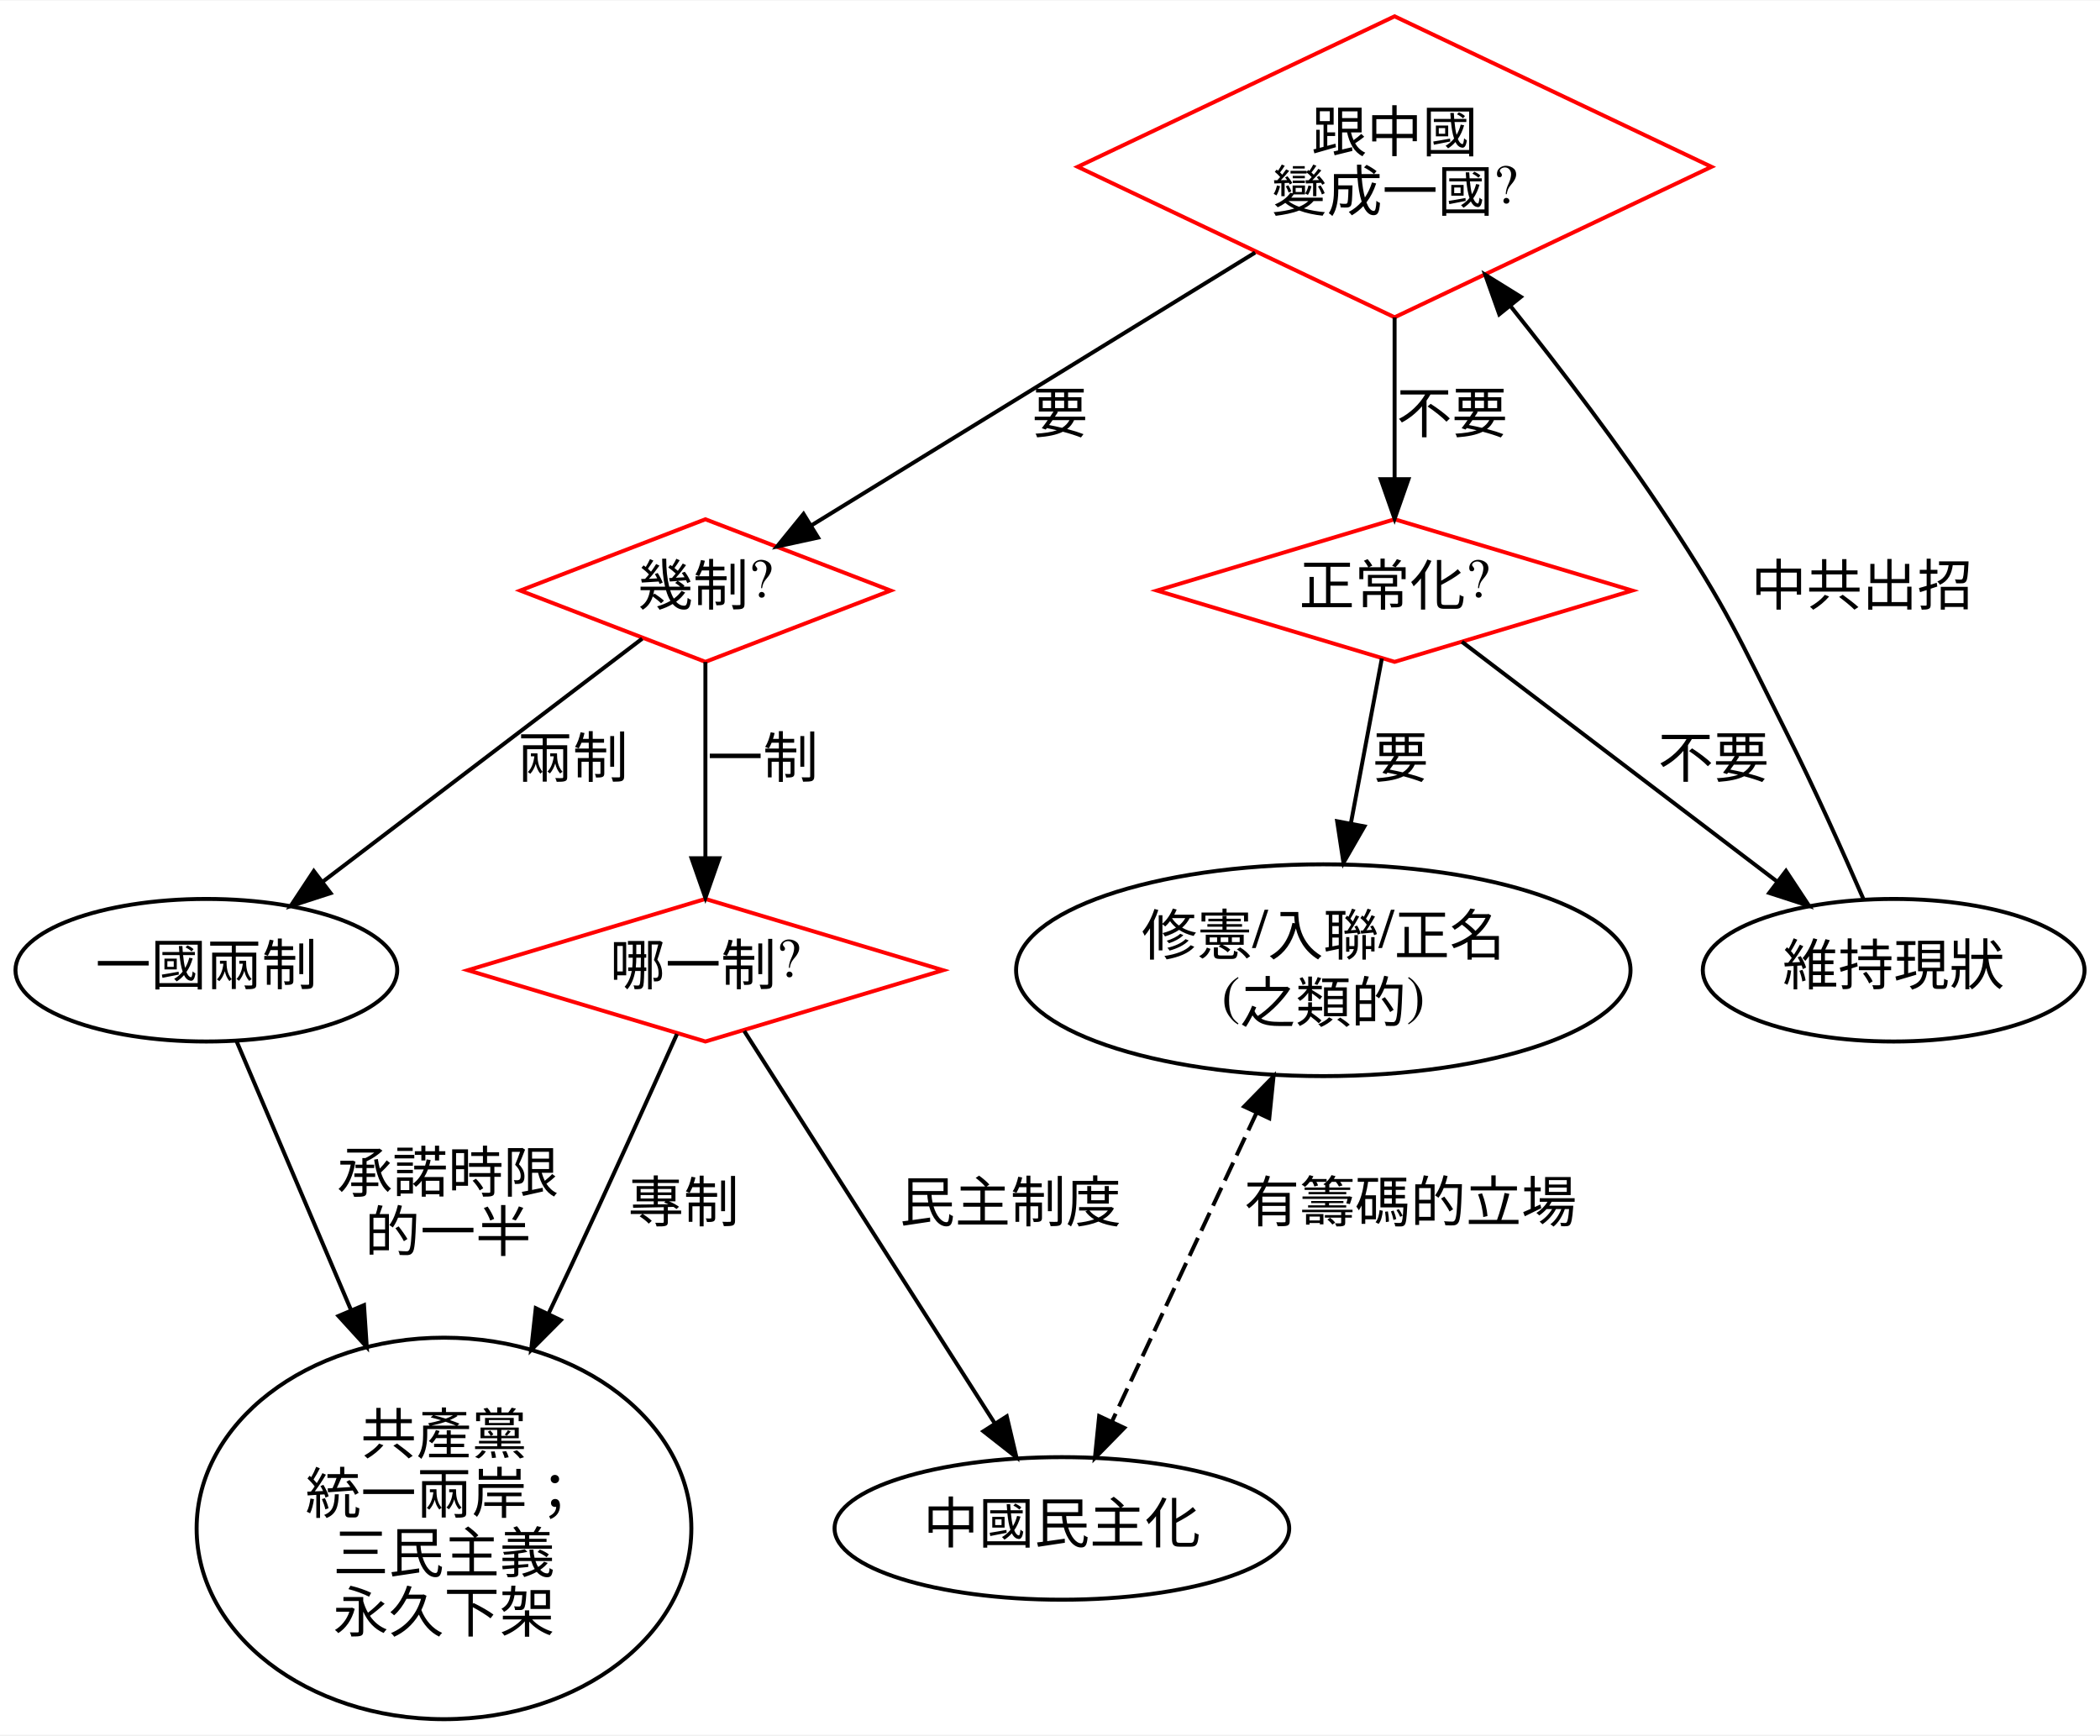
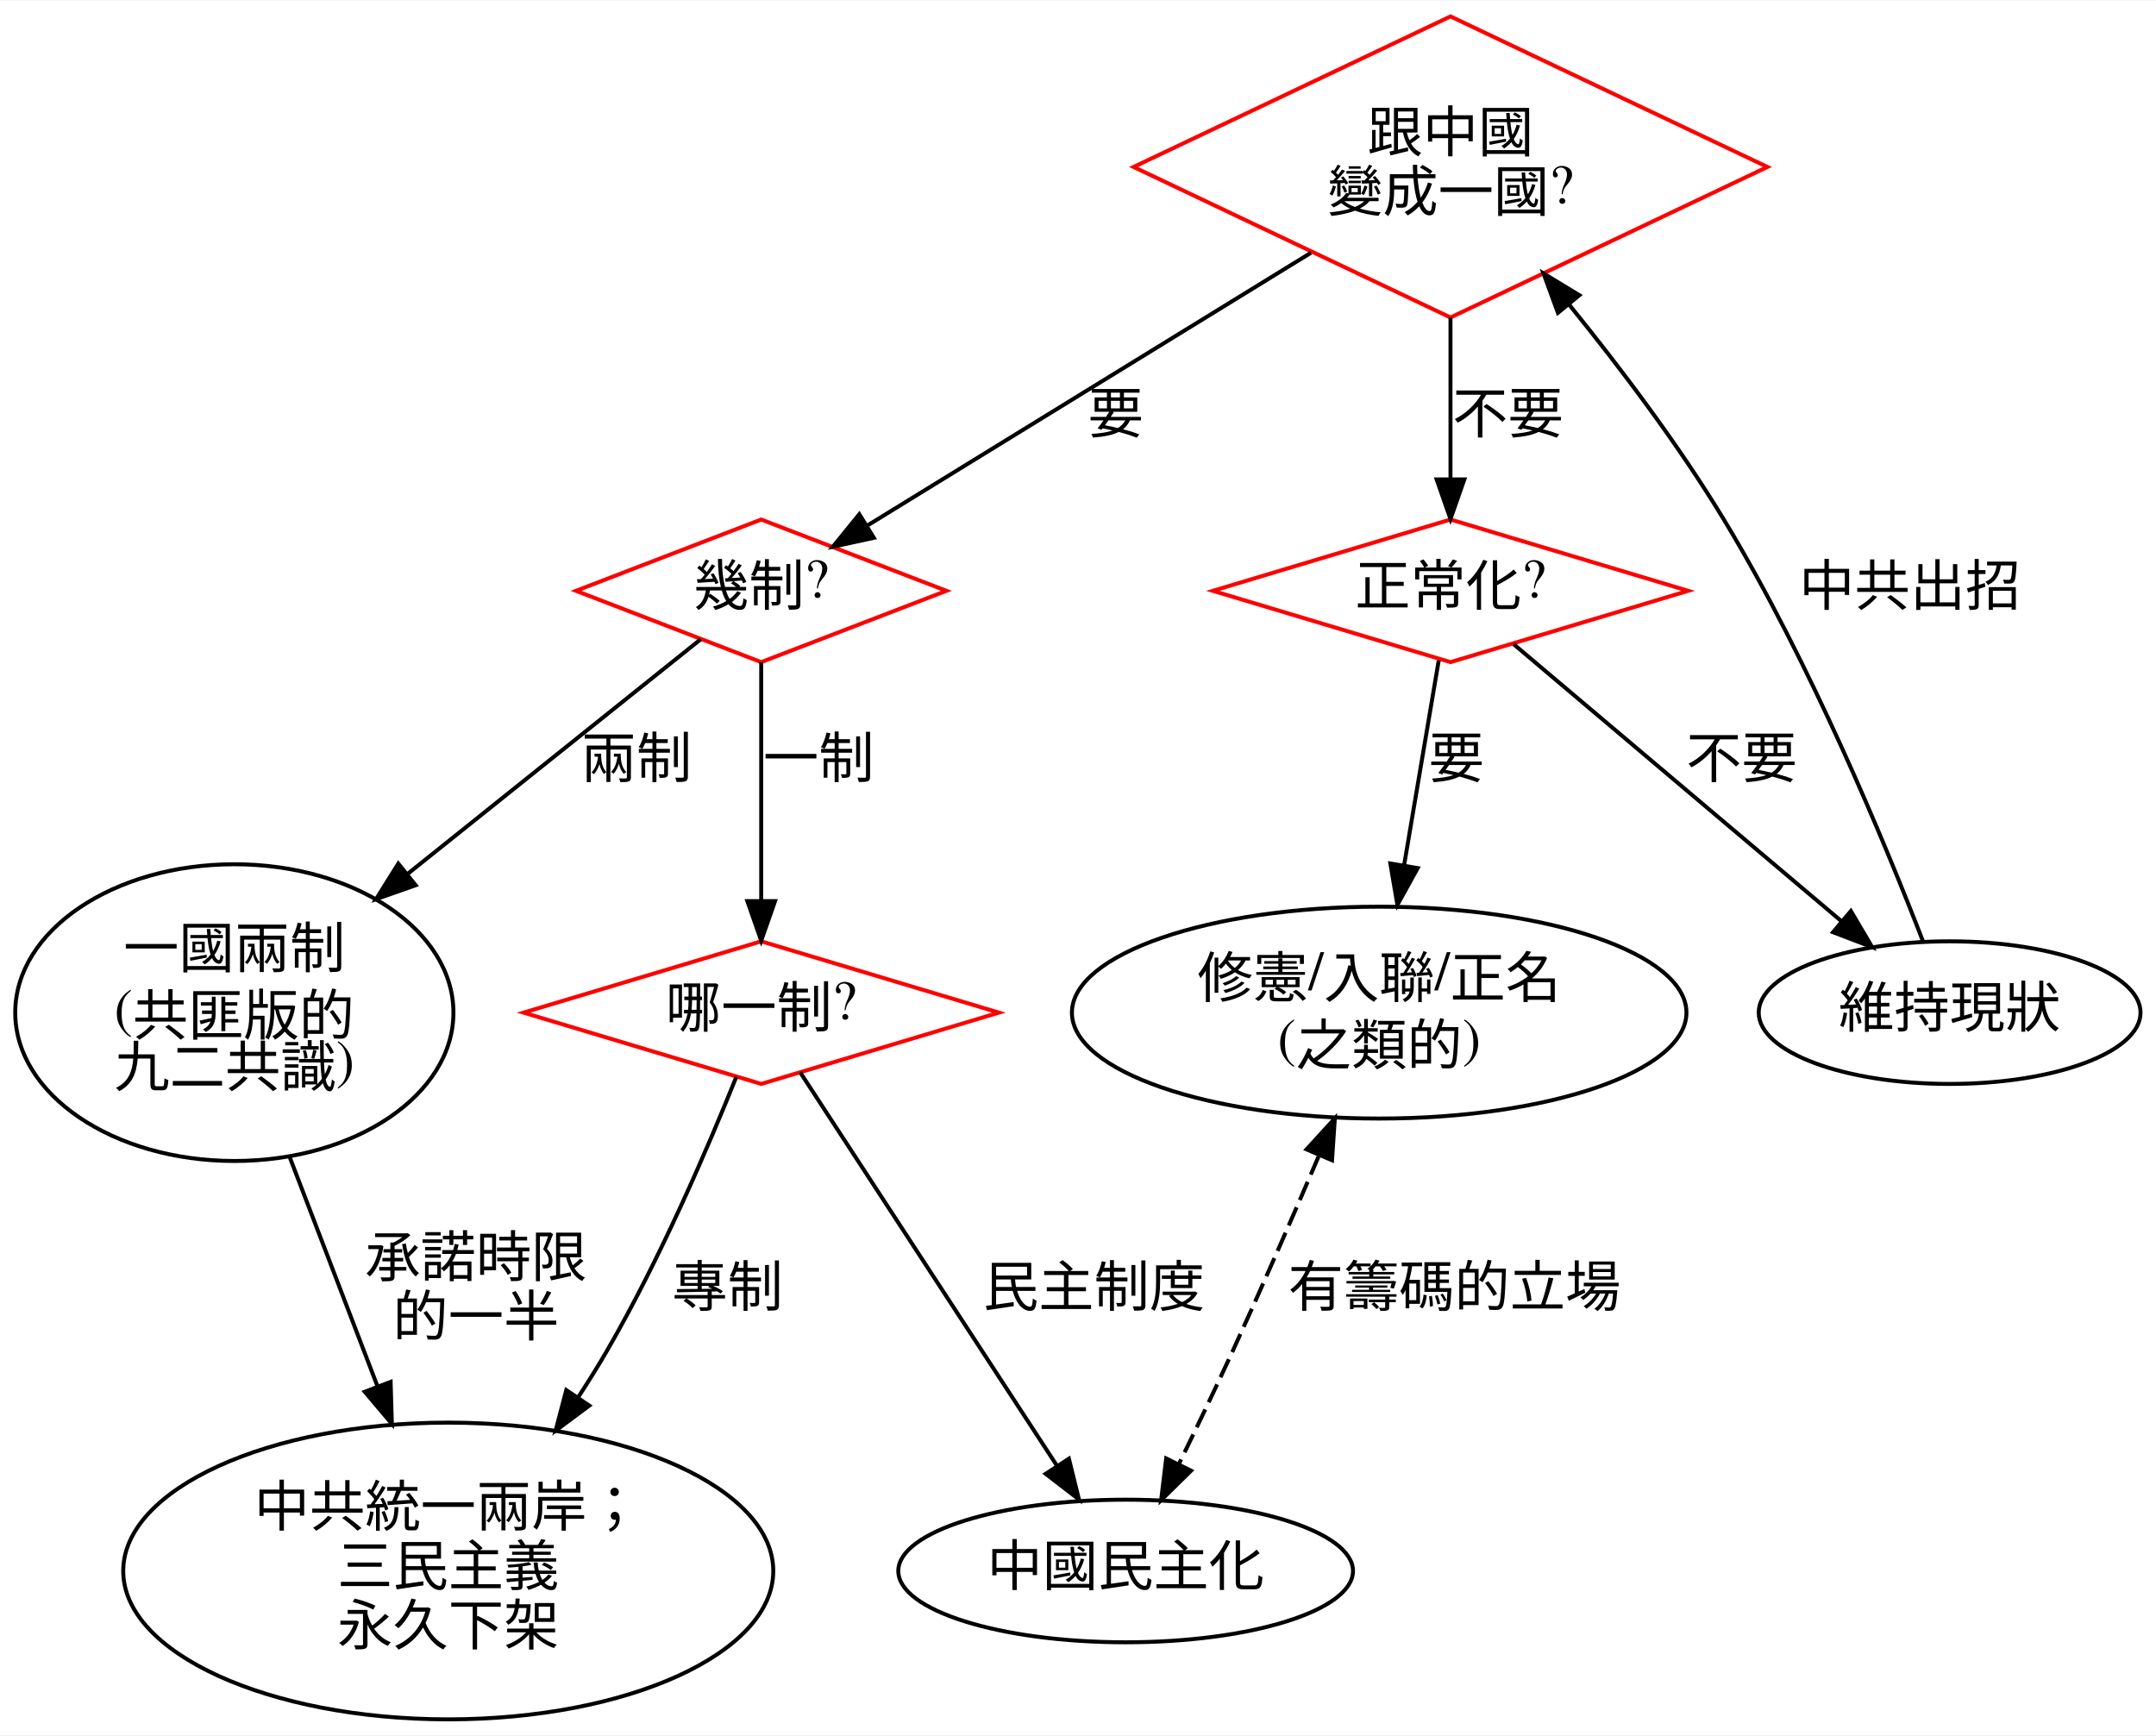
- <svg xmlns="http://www.w3.org/2000/svg" width="530pt" height="438pt" viewBox="0.00 0.00 530.19 437.91">
+ <svg xmlns="http://www.w3.org/2000/svg" width="544pt" height="438pt" viewBox="0.00 0.00 544.25 437.91">
  <g id="graph0" class="graph" transform="scale(1 1) rotate(0) translate(4 433.9066)">
-     <polygon fill="#ffffff" stroke="transparent" points="-4,4 -4,-433.907 526.192,-433.907 526.192,4 -4,4" />
+     <polygon fill="#ffffff" stroke="transparent" points="-4,4 -4,-433.907 540.25,-433.907 540.25,4 -4,4" />
    <g id="node1" class="node">
-       <polygon fill="none" stroke="#ff0000" points="348.096,-429.907 268.096,-391.907 348.096,-353.907 428.096,-391.907 348.096,-429.907" />
-       <text text-anchor="middle" x="348.096" y="-395.707" font-family="Times,serif" font-size="14.00" fill="#000000">跟中國</text>
-       <text text-anchor="middle" x="348.096" y="-380.707" font-family="Times,serif" font-size="14.00" fill="#000000">變成一國?</text>
+       <polygon fill="none" stroke="#ff0000" points="362.154,-429.907 282.154,-391.907 362.154,-353.907 442.154,-391.907 362.154,-429.907" />
+       <text text-anchor="middle" x="362.154" y="-395.707" font-family="Times,serif" font-size="14.00" fill="#000000">跟中國</text>
+       <text text-anchor="middle" x="362.154" y="-380.707" font-family="Times,serif" font-size="14.00" fill="#000000">變成一國?</text>
    </g>
    <g id="node2" class="node">
-       <polygon fill="none" stroke="#ff0000" points="174.096,-302.907 127.341,-284.907 174.096,-266.907 220.85,-284.907 174.096,-302.907" />
-       <text text-anchor="middle" x="174.096" y="-281.207" font-family="Times,serif" font-size="14.00" fill="#000000">幾制?</text>
+       <polygon fill="none" stroke="#ff0000" points="188.154,-302.907 141.4,-284.907 188.154,-266.907 234.909,-284.907 188.154,-302.907" />
+       <text text-anchor="middle" x="188.154" y="-281.207" font-family="Times,serif" font-size="14.00" fill="#000000">幾制?</text>
    </g>
    <g id="edge2" class="edge">
-       <path fill="none" stroke="#000000" d="M312.884,-370.254C279.767,-349.888 230.907,-319.842 200.865,-301.368" />
-       <polygon fill="#000000" stroke="#000000" points="202.535,-298.286 192.184,-296.03 198.869,-304.249 202.535,-298.286" />
-       <text text-anchor="middle" x="263.596" y="-324.707" font-family="Times,serif" font-size="14.00" fill="#000000">要</text>
+       <path fill="none" stroke="#000000" d="M326.943,-370.254C293.825,-349.888 244.966,-319.842 214.923,-301.368" />
+       <polygon fill="#000000" stroke="#000000" points="216.594,-298.286 206.242,-296.03 212.927,-304.249 216.594,-298.286" />
+       <text text-anchor="middle" x="277.654" y="-324.707" font-family="Times,serif" font-size="14.00" fill="#000000">要</text>
    </g>
    <g id="node3" class="node">
-       <polygon fill="none" stroke="#ff0000" points="348.096,-302.907 288.104,-284.907 348.096,-266.907 408.087,-284.907 348.096,-302.907" />
-       <text text-anchor="middle" x="348.096" y="-281.207" font-family="Times,serif" font-size="14.00" fill="#000000">正常化?</text>
+       <polygon fill="none" stroke="#ff0000" points="362.154,-302.907 302.163,-284.907 362.154,-266.907 422.146,-284.907 362.154,-302.907" />
+       <text text-anchor="middle" x="362.154" y="-281.207" font-family="Times,serif" font-size="14.00" fill="#000000">正常化?</text>
    </g>
    <g id="edge1" class="edge">
-       <path fill="none" stroke="#000000" d="M348.096,-353.881C348.096,-340.501 348.096,-325.708 348.096,-313.264" />
-       <polygon fill="#000000" stroke="#000000" points="351.596,-313.027 348.096,-303.027 344.596,-313.027 351.596,-313.027" />
-       <text text-anchor="middle" x="362.596" y="-324.707" font-family="Times,serif" font-size="14.00" fill="#000000">不要</text>
+       <path fill="none" stroke="#000000" d="M362.154,-353.881C362.154,-340.501 362.154,-325.708 362.154,-313.264" />
+       <polygon fill="#000000" stroke="#000000" points="365.654,-313.027 362.154,-303.027 358.654,-313.027 365.654,-313.027" />
+       <text text-anchor="middle" x="376.654" y="-324.707" font-family="Times,serif" font-size="14.00" fill="#000000">不要</text>
    </g>
    <g id="node4" class="node">
-       <polygon fill="none" stroke="#ff0000" points="174.096,-207.037 114.104,-189.037 174.096,-171.037 234.087,-189.037 174.096,-207.037" />
-       <text text-anchor="middle" x="174.096" y="-185.337" font-family="Times,serif" font-size="14.00" fill="#000000">哪一制?</text>
+       <polygon fill="none" stroke="#ff0000" points="188.154,-196.43 128.163,-178.43 188.154,-160.43 248.146,-178.43 188.154,-196.43" />
+       <text text-anchor="middle" x="188.154" y="-174.73" font-family="Times,serif" font-size="14.00" fill="#000000">哪一制?</text>
    </g>
    <g id="edge3" class="edge">
-       <path fill="none" stroke="#000000" d="M174.096,-266.874C174.096,-253.036 174.096,-233.662 174.096,-217.705" />
-       <polygon fill="#000000" stroke="#000000" points="177.596,-217.314 174.096,-207.314 170.596,-217.314 177.596,-217.314" />
-       <text text-anchor="middle" x="188.596" y="-237.707" font-family="Times,serif" font-size="14.00" fill="#000000">一制</text>
+       <path fill="none" stroke="#000000" d="M188.154,-266.844C188.154,-250.4 188.154,-225.852 188.154,-206.792" />
+       <polygon fill="#000000" stroke="#000000" points="191.654,-206.581 188.154,-196.581 184.654,-206.581 191.654,-206.581" />
+       <text text-anchor="middle" x="202.654" y="-237.707" font-family="Times,serif" font-size="14.00" fill="#000000">一制</text>
    </g>
    <g id="node5" class="node">
-       <ellipse fill="none" stroke="#000000" cx="48.096" cy="-189.037" rx="48.192" ry="18" />
-       <text text-anchor="middle" x="48.096" y="-185.337" font-family="Times,serif" font-size="14.00" fill="#000000">一國兩制</text>
+       <ellipse fill="none" stroke="#000000" cx="55.154" cy="-178.43" rx="55.309" ry="37.453" />
+       <text text-anchor="middle" x="55.154" y="-189.73" font-family="Times,serif" font-size="14.00" fill="#000000">一國兩制</text>
+       <text text-anchor="middle" x="55.154" y="-174.73" font-family="Times,serif" font-size="14.00" fill="#000000">(共匪版的</text>
+       <text text-anchor="middle" x="55.154" y="-159.73" font-family="Times,serif" font-size="14.00" fill="#000000">九二共識)</text>
    </g>
    <g id="edge4" class="edge">
-       <path fill="none" stroke="#000000" d="M158.138,-272.765C137.91,-257.373 102.648,-230.544 77.493,-211.404" />
-       <polygon fill="#000000" stroke="#000000" points="79.463,-208.505 69.385,-205.235 75.224,-214.076 79.463,-208.505" />
-       <text text-anchor="middle" x="140.596" y="-237.707" font-family="Times,serif" font-size="14.00" fill="#000000">兩制</text>
+       <path fill="none" stroke="#000000" d="M172.898,-272.692C154.981,-258.349 124.473,-233.925 99.001,-213.532" />
+       <polygon fill="#000000" stroke="#000000" points="100.924,-210.588 90.93,-207.071 96.549,-216.053 100.924,-210.588" />
+       <text text-anchor="middle" x="156.654" y="-237.707" font-family="Times,serif" font-size="14.00" fill="#000000">兩制</text>
    </g>
    <g id="node8" class="node">
-       <ellipse fill="none" stroke="#000000" cx="474.096" cy="-189.037" rx="48.192" ry="18" />
-       <text text-anchor="middle" x="474.096" y="-185.337" font-family="Times,serif" font-size="14.00" fill="#000000">維持現狀</text>
+       <ellipse fill="none" stroke="#000000" cx="488.154" cy="-178.43" rx="48.192" ry="18" />
+       <text text-anchor="middle" x="488.154" y="-174.73" font-family="Times,serif" font-size="14.00" fill="#000000">維持現狀</text>
    </g>
    <g id="edge8" class="edge">
-       <path fill="none" stroke="#000000" d="M365.089,-271.977C385.487,-256.456 420.035,-230.17 444.772,-211.348" />
-       <polygon fill="#000000" stroke="#000000" points="446.912,-214.118 452.75,-205.278 442.673,-208.548 446.912,-214.118" />
-       <text text-anchor="middle" x="428.596" y="-237.707" font-family="Times,serif" font-size="14.00" fill="#000000">不要</text>
+       <path fill="none" stroke="#000000" d="M378.112,-271.421C398.907,-253.849 435.587,-222.852 460.845,-201.508" />
+       <polygon fill="#000000" stroke="#000000" points="463.231,-204.074 468.609,-194.946 458.712,-198.728 463.231,-204.074" />
+       <text text-anchor="middle" x="435.654" y="-237.707" font-family="Times,serif" font-size="14.00" fill="#000000">不要</text>
    </g>
    <g id="node9" class="node">
-       <ellipse fill="none" stroke="#000000" cx="330.096" cy="-189.037" rx="77.564" ry="26.741" />
-       <text text-anchor="middle" x="330.096" y="-192.837" font-family="Times,serif" font-size="14.00" fill="#000000">修憲/入聯/正名</text>
-       <text text-anchor="middle" x="330.096" y="-177.837" font-family="Times,serif" font-size="14.00" fill="#000000">(之類的)</text>
+       <ellipse fill="none" stroke="#000000" cx="344.154" cy="-178.43" rx="77.564" ry="26.741" />
+       <text text-anchor="middle" x="344.154" y="-182.23" font-family="Times,serif" font-size="14.00" fill="#000000">修憲/入聯/正名</text>
+       <text text-anchor="middle" x="344.154" y="-167.23" font-family="Times,serif" font-size="14.00" fill="#000000">(之類的)</text>
    </g>
    <g id="edge9" class="edge">
-       <path fill="none" stroke="#000000" d="M344.878,-267.767C342.713,-256.239 339.775,-240.589 337.088,-226.28" />
-       <polygon fill="#000000" stroke="#000000" points="340.476,-225.357 335.191,-216.175 333.596,-226.649 340.476,-225.357" />
-       <text text-anchor="middle" x="349.596" y="-237.707" font-family="Times,serif" font-size="14.00" fill="#000000">要</text>
+       <path fill="none" stroke="#000000" d="M359.182,-267.324C356.811,-253.301 353.408,-233.17 350.44,-215.611" />
+       <polygon fill="#000000" stroke="#000000" points="353.871,-214.911 348.753,-205.634 346.969,-216.078 353.871,-214.911" />
+       <text text-anchor="middle" x="363.654" y="-237.707" font-family="Times,serif" font-size="14.00" fill="#000000">要</text>
    </g>
    <g id="node6" class="node">
-       <ellipse fill="none" stroke="#000000" cx="108.096" cy="-48.083" rx="62.452" ry="48.167" />
-       <text text-anchor="middle" x="108.096" y="-66.883" font-family="Times,serif" font-size="14.00" fill="#000000">共產黨</text>
-       <text text-anchor="middle" x="108.096" y="-51.883" font-family="Times,serif" font-size="14.00" fill="#000000">統一兩岸；</text>
-       <text text-anchor="middle" x="108.096" y="-36.883" font-family="Times,serif" font-size="14.00" fill="#000000">三民主義</text>
-       <text text-anchor="middle" x="108.096" y="-21.883" font-family="Times,serif" font-size="14.00" fill="#000000">永久下架</text>
+       <ellipse fill="none" stroke="#000000" cx="109.154" cy="-37.477" rx="82.049" ry="37.453" />
+       <text text-anchor="middle" x="109.154" y="-48.777" font-family="Times,serif" font-size="14.00" fill="#000000">中共統一兩岸；</text>
+       <text text-anchor="middle" x="109.154" y="-33.777" font-family="Times,serif" font-size="14.00" fill="#000000">三民主義</text>
+       <text text-anchor="middle" x="109.154" y="-18.777" font-family="Times,serif" font-size="14.00" fill="#000000">永久下架</text>
    </g>
    <g id="edge5" class="edge">
-       <path fill="none" stroke="#000000" d="M166.914,-172.918C160.11,-157.72 149.554,-134.329 140.096,-114.166 138.299,-110.337 136.43,-106.389 134.539,-102.419" />
-       <polygon fill="#000000" stroke="#000000" points="137.581,-100.667 130.106,-93.158 131.267,-103.689 137.581,-100.667" />
-       <text text-anchor="middle" x="168.596" y="-125.466" font-family="Times,serif" font-size="14.00" fill="#000000">專制</text>
+       <path fill="none" stroke="#000000" d="M181.871,-162.208C174.82,-144.657 162.594,-116.083 149.154,-92.953 146.913,-89.095 144.467,-85.175 141.926,-81.293" />
+       <polygon fill="#000000" stroke="#000000" points="144.751,-79.222 136.252,-72.896 138.951,-83.141 144.751,-79.222" />
+       <text text-anchor="middle" x="179.654" y="-104.253" font-family="Times,serif" font-size="14.00" fill="#000000">專制</text>
    </g>
    <g id="node7" class="node">
-       <ellipse fill="none" stroke="#000000" cx="264.096" cy="-48.083" rx="57.391" ry="18" />
-       <text text-anchor="middle" x="264.096" y="-44.383" font-family="Times,serif" font-size="14.00" fill="#000000">中國民主化</text>
+       <ellipse fill="none" stroke="#000000" cx="280.154" cy="-37.477" rx="57.391" ry="18" />
+       <text text-anchor="middle" x="280.154" y="-33.777" font-family="Times,serif" font-size="14.00" fill="#000000">中國民主化</text>
    </g>
    <g id="edge6" class="edge">
-       <path fill="none" stroke="#000000" d="M183.899,-173.684C199.092,-149.888 228.519,-103.802 247.19,-74.56" />
-       <polygon fill="#000000" stroke="#000000" points="250.18,-76.381 252.612,-66.069 244.28,-72.614 250.18,-76.381" />
-       <text text-anchor="middle" x="251.096" y="-125.466" font-family="Times,serif" font-size="14.00" fill="#000000">民主制度</text>
+       <path fill="none" stroke="#000000" d="M198,-163.345C213.459,-139.66 243.636,-93.427 262.798,-64.069" />
+       <polygon fill="#000000" stroke="#000000" points="265.827,-65.831 268.362,-55.543 259.965,-62.005 265.827,-65.831" />
+       <text text-anchor="middle" x="272.154" y="-104.253" font-family="Times,serif" font-size="14.00" fill="#000000">民主制度</text>
    </g>
    <g id="edge7" class="edge">
-       <path fill="none" stroke="#000000" d="M55.695,-171.185C62.961,-154.116 74.299,-127.479 84.573,-103.342" />
-       <polygon fill="#000000" stroke="#000000" points="87.9,-104.463 88.597,-93.891 81.46,-101.721 87.9,-104.463" />
-       <text text-anchor="middle" x="109.096" y="-132.966" font-family="Times,serif" font-size="14.00" fill="#000000">承諾時限</text>
-       <text text-anchor="middle" x="109.096" y="-117.966" font-family="Times,serif" font-size="14.00" fill="#000000">的一半</text>
+       <path fill="none" stroke="#000000" d="M69.061,-142.131C75.82,-124.488 84.024,-103.074 91.245,-84.224" />
+       <polygon fill="#000000" stroke="#000000" points="94.61,-85.225 94.919,-74.634 88.073,-82.72 94.61,-85.225" />
+       <text text-anchor="middle" x="116.154" y="-111.753" font-family="Times,serif" font-size="14.00" fill="#000000">承諾時限</text>
+       <text text-anchor="middle" x="116.154" y="-96.753" font-family="Times,serif" font-size="14.00" fill="#000000">的一半</text>
    </g>
    <g id="edge11" class="edge">
-       <path fill="none" stroke="#000000" d="M466.447,-207.034C461.24,-219.018 454.055,-235.049 447.096,-248.907 434.775,-273.442 432.217,-279.991 417.096,-302.907 404.991,-321.25 390.214,-340.643 377.444,-356.628" />
-       <polygon fill="#000000" stroke="#000000" points="374.526,-354.671 370.974,-364.653 379.976,-359.065 374.526,-354.671" />
-       <text text-anchor="middle" x="466.096" y="-281.207" font-family="Times,serif" font-size="14.00" fill="#000000">中共出招</text>
+       <path fill="none" stroke="#000000" d="M481.445,-196.394C471.851,-221.19 452.945,-266.919 431.154,-302.907 419.772,-321.706 405.082,-341.155 392.184,-357.059" />
+       <polygon fill="#000000" stroke="#000000" points="389.277,-355.083 385.629,-365.03 394.684,-359.529 389.277,-355.083" />
+       <text text-anchor="middle" x="478.154" y="-281.207" font-family="Times,serif" font-size="14.00" fill="#000000">中共出招</text>
    </g>
    <g id="edge10" class="edge">
-       <path fill="none" stroke="#000000" stroke-dasharray="5,2" d="M313.286,-153.136C301.906,-128.832 287.111,-97.236 276.73,-75.067" />
-       <polygon fill="#000000" stroke="#000000" points="310.116,-154.62 317.526,-162.193 316.455,-151.652 310.116,-154.62" />
-       <polygon fill="#000000" stroke="#000000" points="279.848,-73.47 272.437,-65.898 273.508,-76.439 279.848,-73.47" />
-       <text text-anchor="middle" x="352.096" y="-125.466" font-family="Times,serif" font-size="14.00" fill="#000000">有籌碼的立場</text>
+       <path fill="none" stroke="#000000" stroke-dasharray="5,2" d="M328.863,-142.131C322.328,-126.876 314.521,-108.984 307.154,-92.953 302.885,-83.661 298.045,-73.584 293.653,-64.6" />
+       <polygon fill="#000000" stroke="#000000" points="325.814,-143.903 332.957,-151.728 332.253,-141.157 325.814,-143.903" />
+       <polygon fill="#000000" stroke="#000000" points="296.667,-62.798 289.113,-55.369 290.386,-65.887 296.667,-62.798" />
+       <text text-anchor="middle" x="363.154" y="-104.253" font-family="Times,serif" font-size="14.00" fill="#000000">有籌碼的立場</text>
    </g>
  </g>
</svg>
